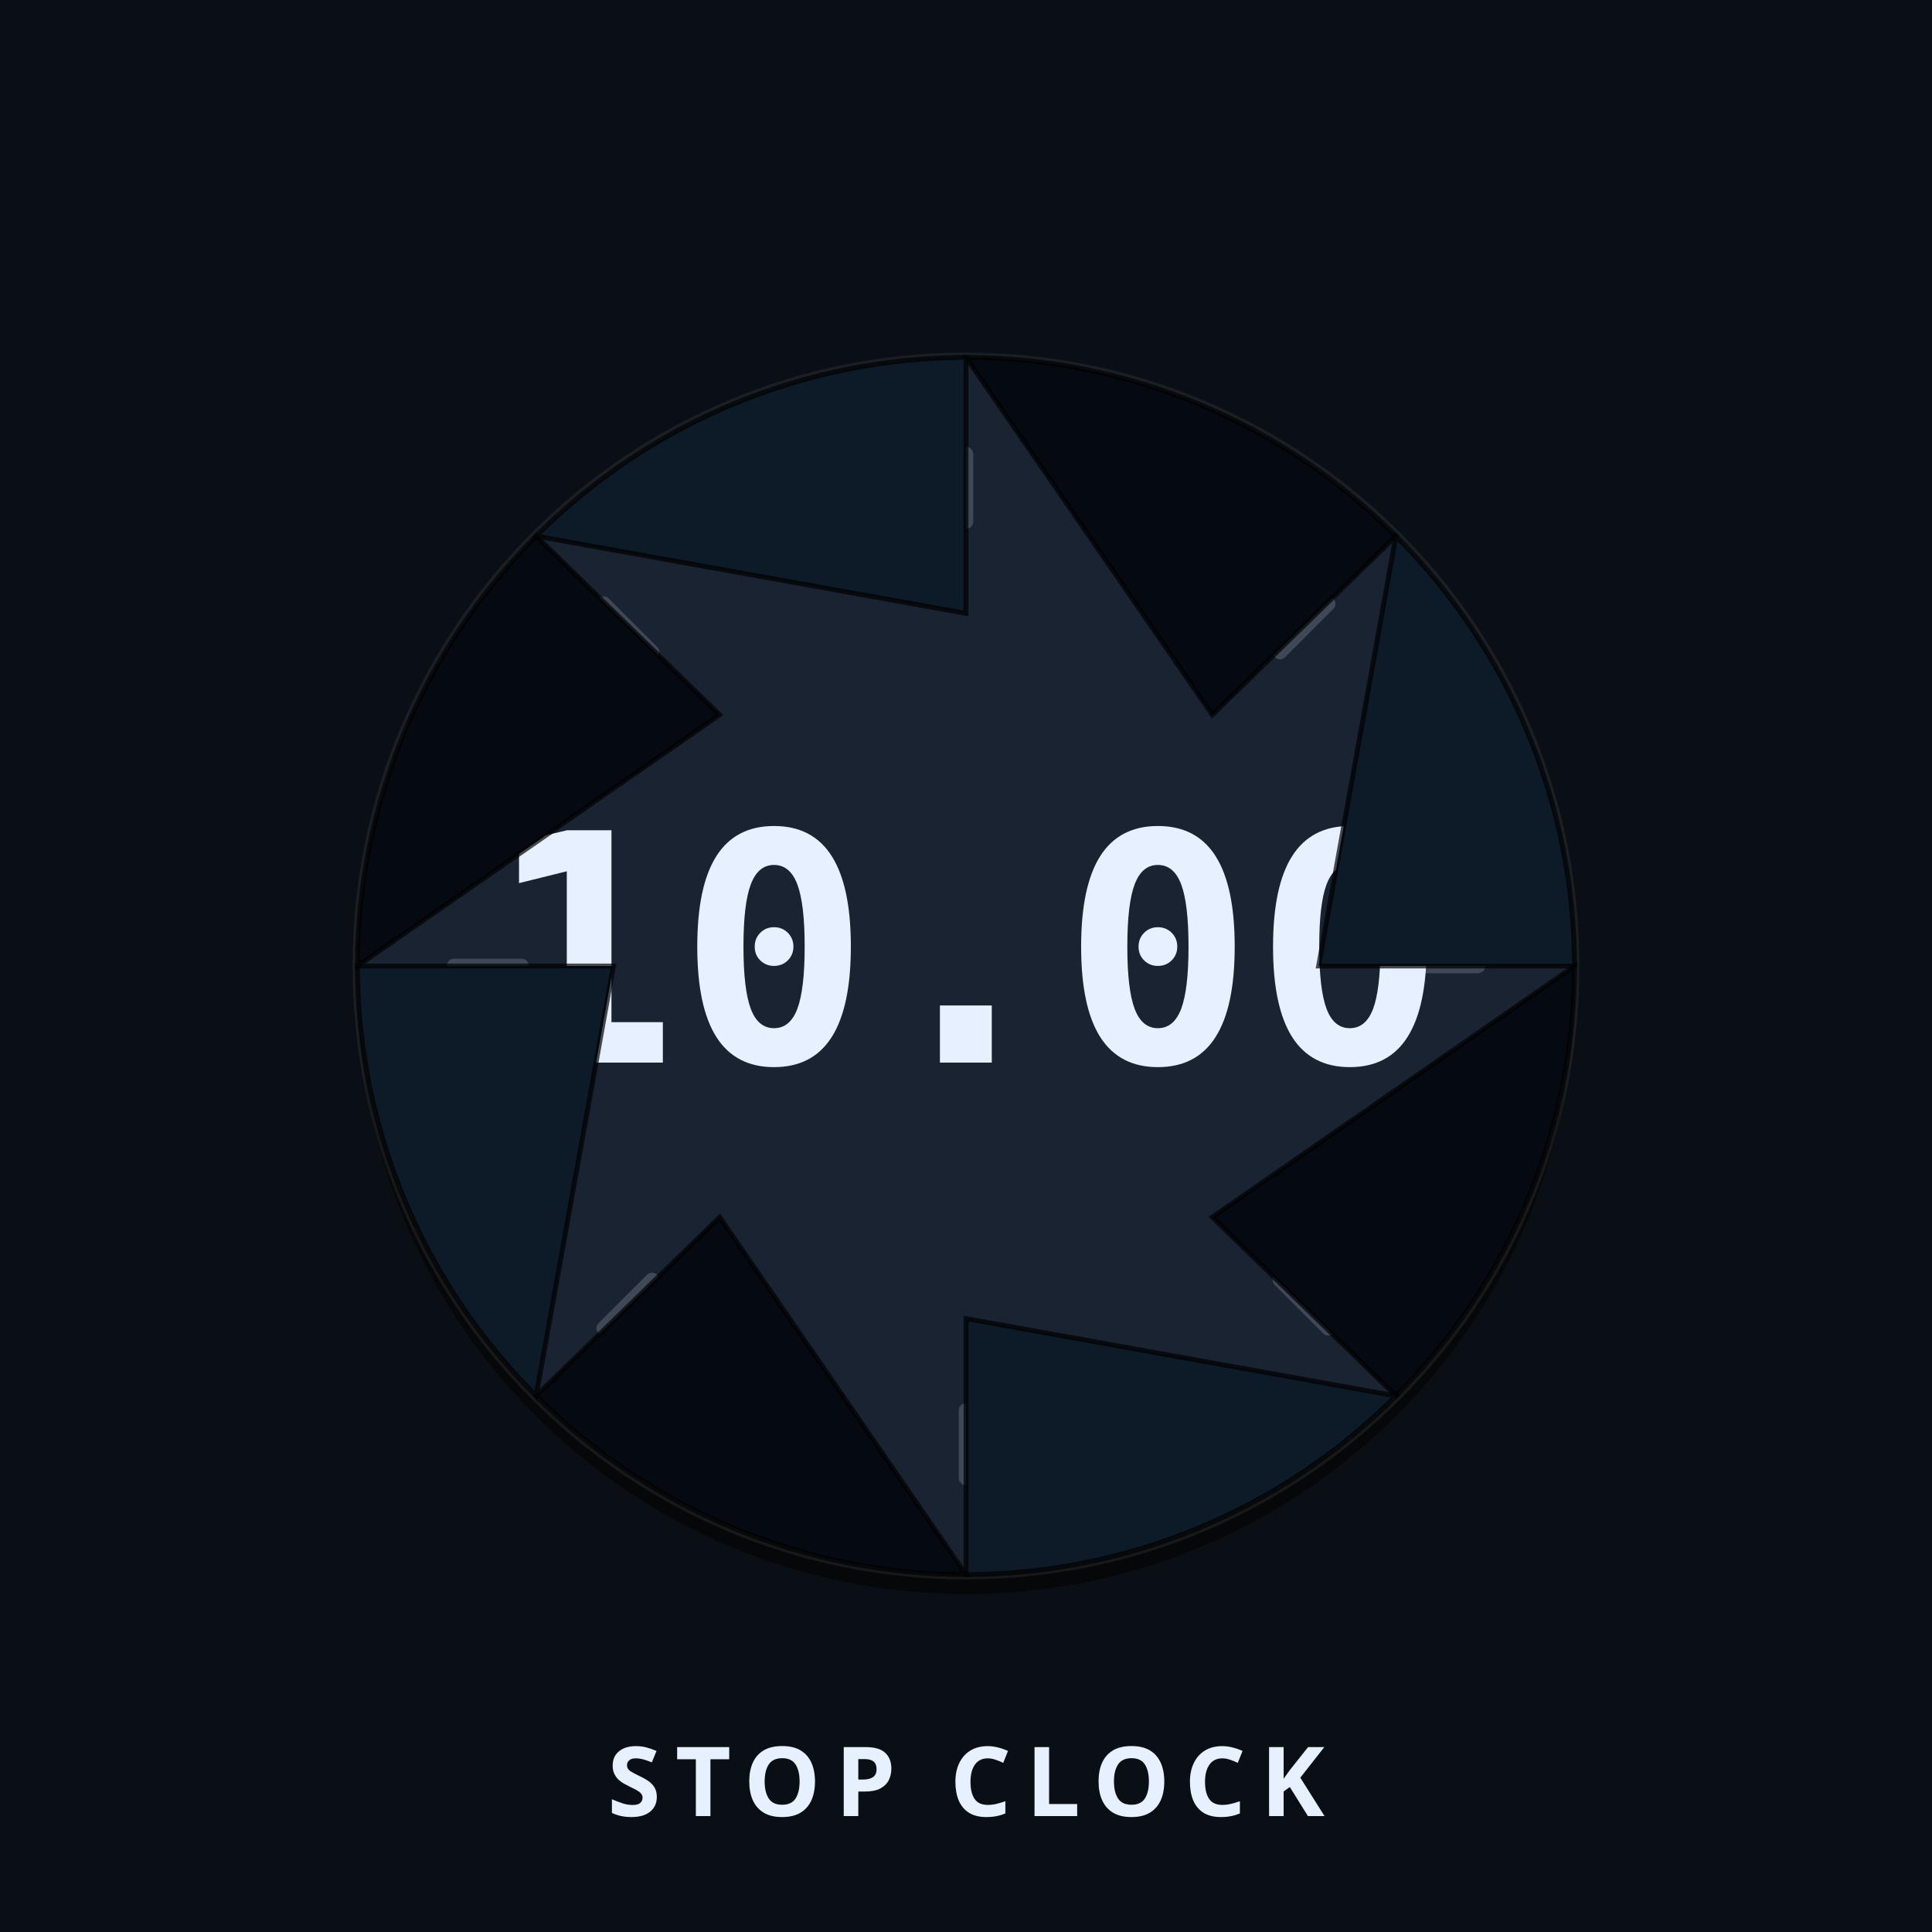
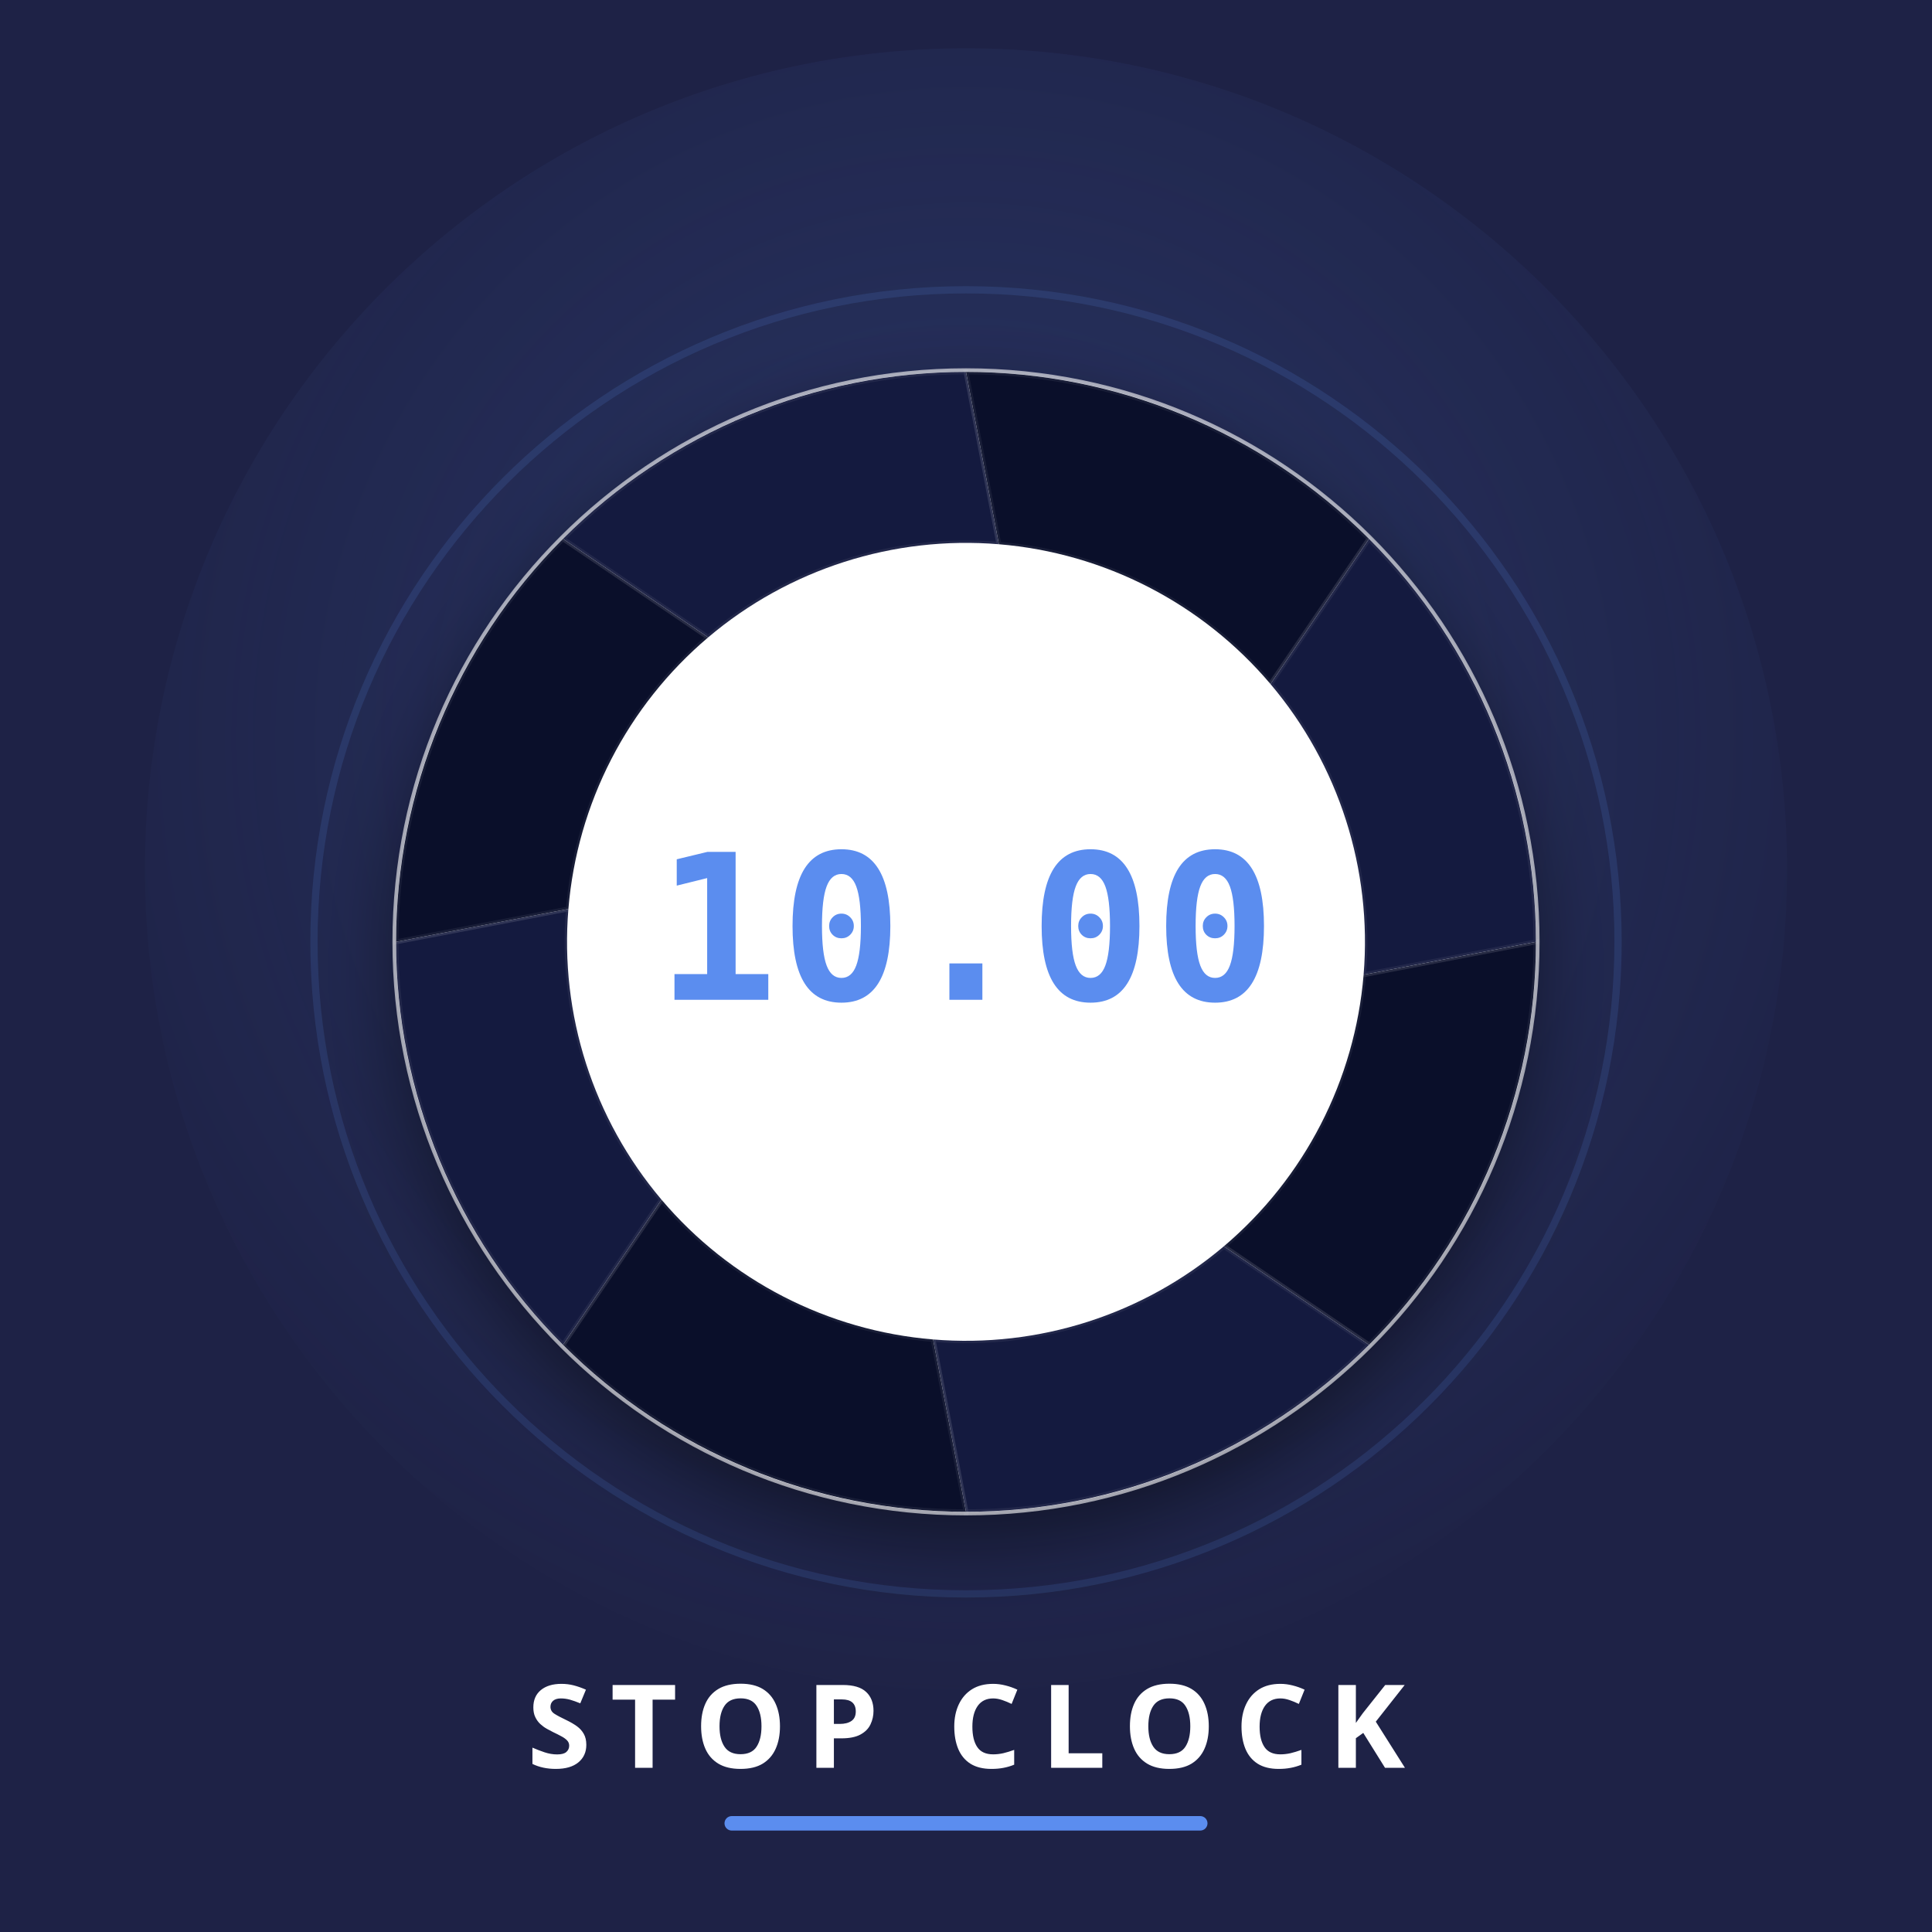
<svg xmlns="http://www.w3.org/2000/svg" viewBox="0 0 400 400" role="img" aria-label="Stop Clock">
-   <rect width="400" height="400" fill="#0a0f15" />
-   <circle cx="200" cy="204" r="126" fill="#000000" opacity="0.55" />
-   <circle cx="200" cy="200" r="126" fill="#1a2332" />
-   <circle cx="200" cy="200" r="126" fill="none" stroke="rgba(255,255,255,0.07)" stroke-width="2" />
-   <g stroke="rgba(230,240,255,0.18)" stroke-width="3" stroke-linecap="round">
-     <line x1="200" y1="94" x2="200" y2="108" />
-     <line x1="200" y1="292" x2="200" y2="306" />
-     <line x1="94" y1="200" x2="108" y2="200" />
-     <line x1="292" y1="200" x2="306" y2="200" />
-     <line x1="125" y1="125" x2="135" y2="135" />
-     <line x1="265" y1="265" x2="275" y2="275" />
-     <line x1="275" y1="125" x2="265" y2="135" />
-     <line x1="135" y1="265" x2="125" y2="275" />
+   <defs>
+     <radialGradient id="scGlow" cx="50%" cy="42%" r="60%">
+       <stop offset="0%" stop-color="#5b8def" stop-opacity="0.18" />
+       <stop offset="100%" stop-color="#5b8def" stop-opacity="0" />
+     </radialGradient>
+     <filter id="scShadow" x="-20%" y="-20%" width="140%" height="140%">
+       <feDropShadow dx="0" dy="6" stdDeviation="8" flood-color="#000000" flood-opacity="0.45" />
+     </filter>
+   </defs>
+   <rect width="400" height="400" fill="#1e2246" />
+   <circle cx="200" cy="180" r="170" fill="url(#scGlow)" />
+   <circle cx="200" cy="195" r="135" fill="none" stroke="#5b8def" stroke-opacity="0.15" stroke-width="1.5" />
+   <g filter="url(#scShadow)">
+     <circle cx="200" cy="195" r="118" fill="#ffffff" />
  </g>
-   <text x="200" y="220" text-anchor="middle" font-family="Menlo, Consolas, monospace" font-size="66" font-weight="800" fill="#e6f0ff">10.00</text>
-   <g fill="#050a12" stroke="rgba(0,0,0,0.7)" stroke-width="1">
-     <path d="M 200 74 A 126 126 0 0 1 289 111 L 251 148 Z" fill="#050a12" />
-     <path d="M 289 111 A 126 126 0 0 1 326 200 L 273 200 Z" fill="#0d1a28" />
-     <path d="M 326 200 A 126 126 0 0 1 289 289 L 251 252 Z" fill="#050a12" />
-     <path d="M 289 289 A 126 126 0 0 1 200 326 L 200 273 Z" fill="#0d1a28" />
-     <path d="M 200 326 A 126 126 0 0 1 111 289 L 149 252 Z" fill="#050a12" />
-     <path d="M 111 289 A 126 126 0 0 1 74 200 L 127 200 Z" fill="#0d1a28" />
-     <path d="M 74 200 A 126 126 0 0 1 111 111 L 149 148 Z" fill="#050a12" />
-     <path d="M 111 111 A 126 126 0 0 1 200 74 L 200 127 Z" fill="#0d1a28" />
+   <circle cx="200" cy="195" r="118" fill="none" stroke="rgba(255,255,255,0.6)" stroke-width="1.5" />
+   <g stroke="#1a1f3d" stroke-opacity="0.22" stroke-width="2.5" stroke-linecap="round">
+     <line x1="200" y1="86" x2="200" y2="97" />
+     <line x1="200" y1="293" x2="200" y2="304" />
+     <line x1="91" y1="195" x2="102" y2="195" />
+     <line x1="298" y1="195" x2="309" y2="195" />
+     <line x1="123" y1="118" x2="131" y2="126" />
+     <line x1="269" y1="264" x2="277" y2="272" />
+     <line x1="277" y1="118" x2="269" y2="126" />
+     <line x1="131" y1="264" x2="123" y2="272" />
  </g>
-   <text x="200" y="376" text-anchor="middle" font-family="Fredoka, system-ui, sans-serif" font-size="20" font-weight="700" fill="#e6f0ff" letter-spacing="3">STOP CLOCK</text>
+   <text x="200" y="207" text-anchor="middle" font-family="Menlo, Consolas, monospace" font-size="42" font-weight="800" fill="#5b8def" letter-spacing="0.5">10.00</text>
+   <g stroke="rgba(255,255,255,0.06)" stroke-width="1">
+     <path d="M 318 195 A 118 118 0 0 1 283.44 278.44 L 253.38 258.04 A 82.6 82.6 0 0 0 282.32 201.81 Z" fill="#0a0f2a" />
+     <path d="M 283.44 278.44 A 118 118 0 0 1 200 313 L 193.19 277.32 A 82.6 82.6 0 0 0 253.38 258.04 Z" fill="#141a3f" />
+     <path d="M 200 313 A 118 118 0 0 1 116.56 278.44 L 136.96 248.38 A 82.6 82.6 0 0 0 193.19 277.32 Z" fill="#0a0f2a" />
+     <path d="M 116.56 278.44 A 118 118 0 0 1 82 195 L 117.68 188.19 A 82.6 82.6 0 0 0 136.96 248.38 Z" fill="#141a3f" />
+     <path d="M 82 195 A 118 118 0 0 1 116.56 111.56 L 146.62 131.96 A 82.6 82.6 0 0 0 117.68 188.19 Z" fill="#0a0f2a" />
+     <path d="M 116.56 111.56 A 118 118 0 0 1 200 77 L 206.81 112.68 A 82.6 82.6 0 0 0 146.62 131.96 Z" fill="#141a3f" />
+     <path d="M 200 77 A 118 118 0 0 1 283.44 111.56 L 263.04 141.62 A 82.6 82.6 0 0 0 206.81 112.68 Z" fill="#0a0f2a" />
+     <path d="M 283.44 111.56 A 118 118 0 0 1 318 195 L 282.32 201.81 A 82.6 82.6 0 0 0 263.04 141.62 Z" fill="#141a3f" />
+   </g>
+   <text x="200" y="366" text-anchor="middle" font-family="Fredoka, system-ui, sans-serif" font-size="24" font-weight="700" fill="#ffffff" letter-spacing="4">STOP CLOCK</text>
+   <rect x="150" y="376" width="100" height="3" rx="1.5" fill="#5b8def" />
</svg>
